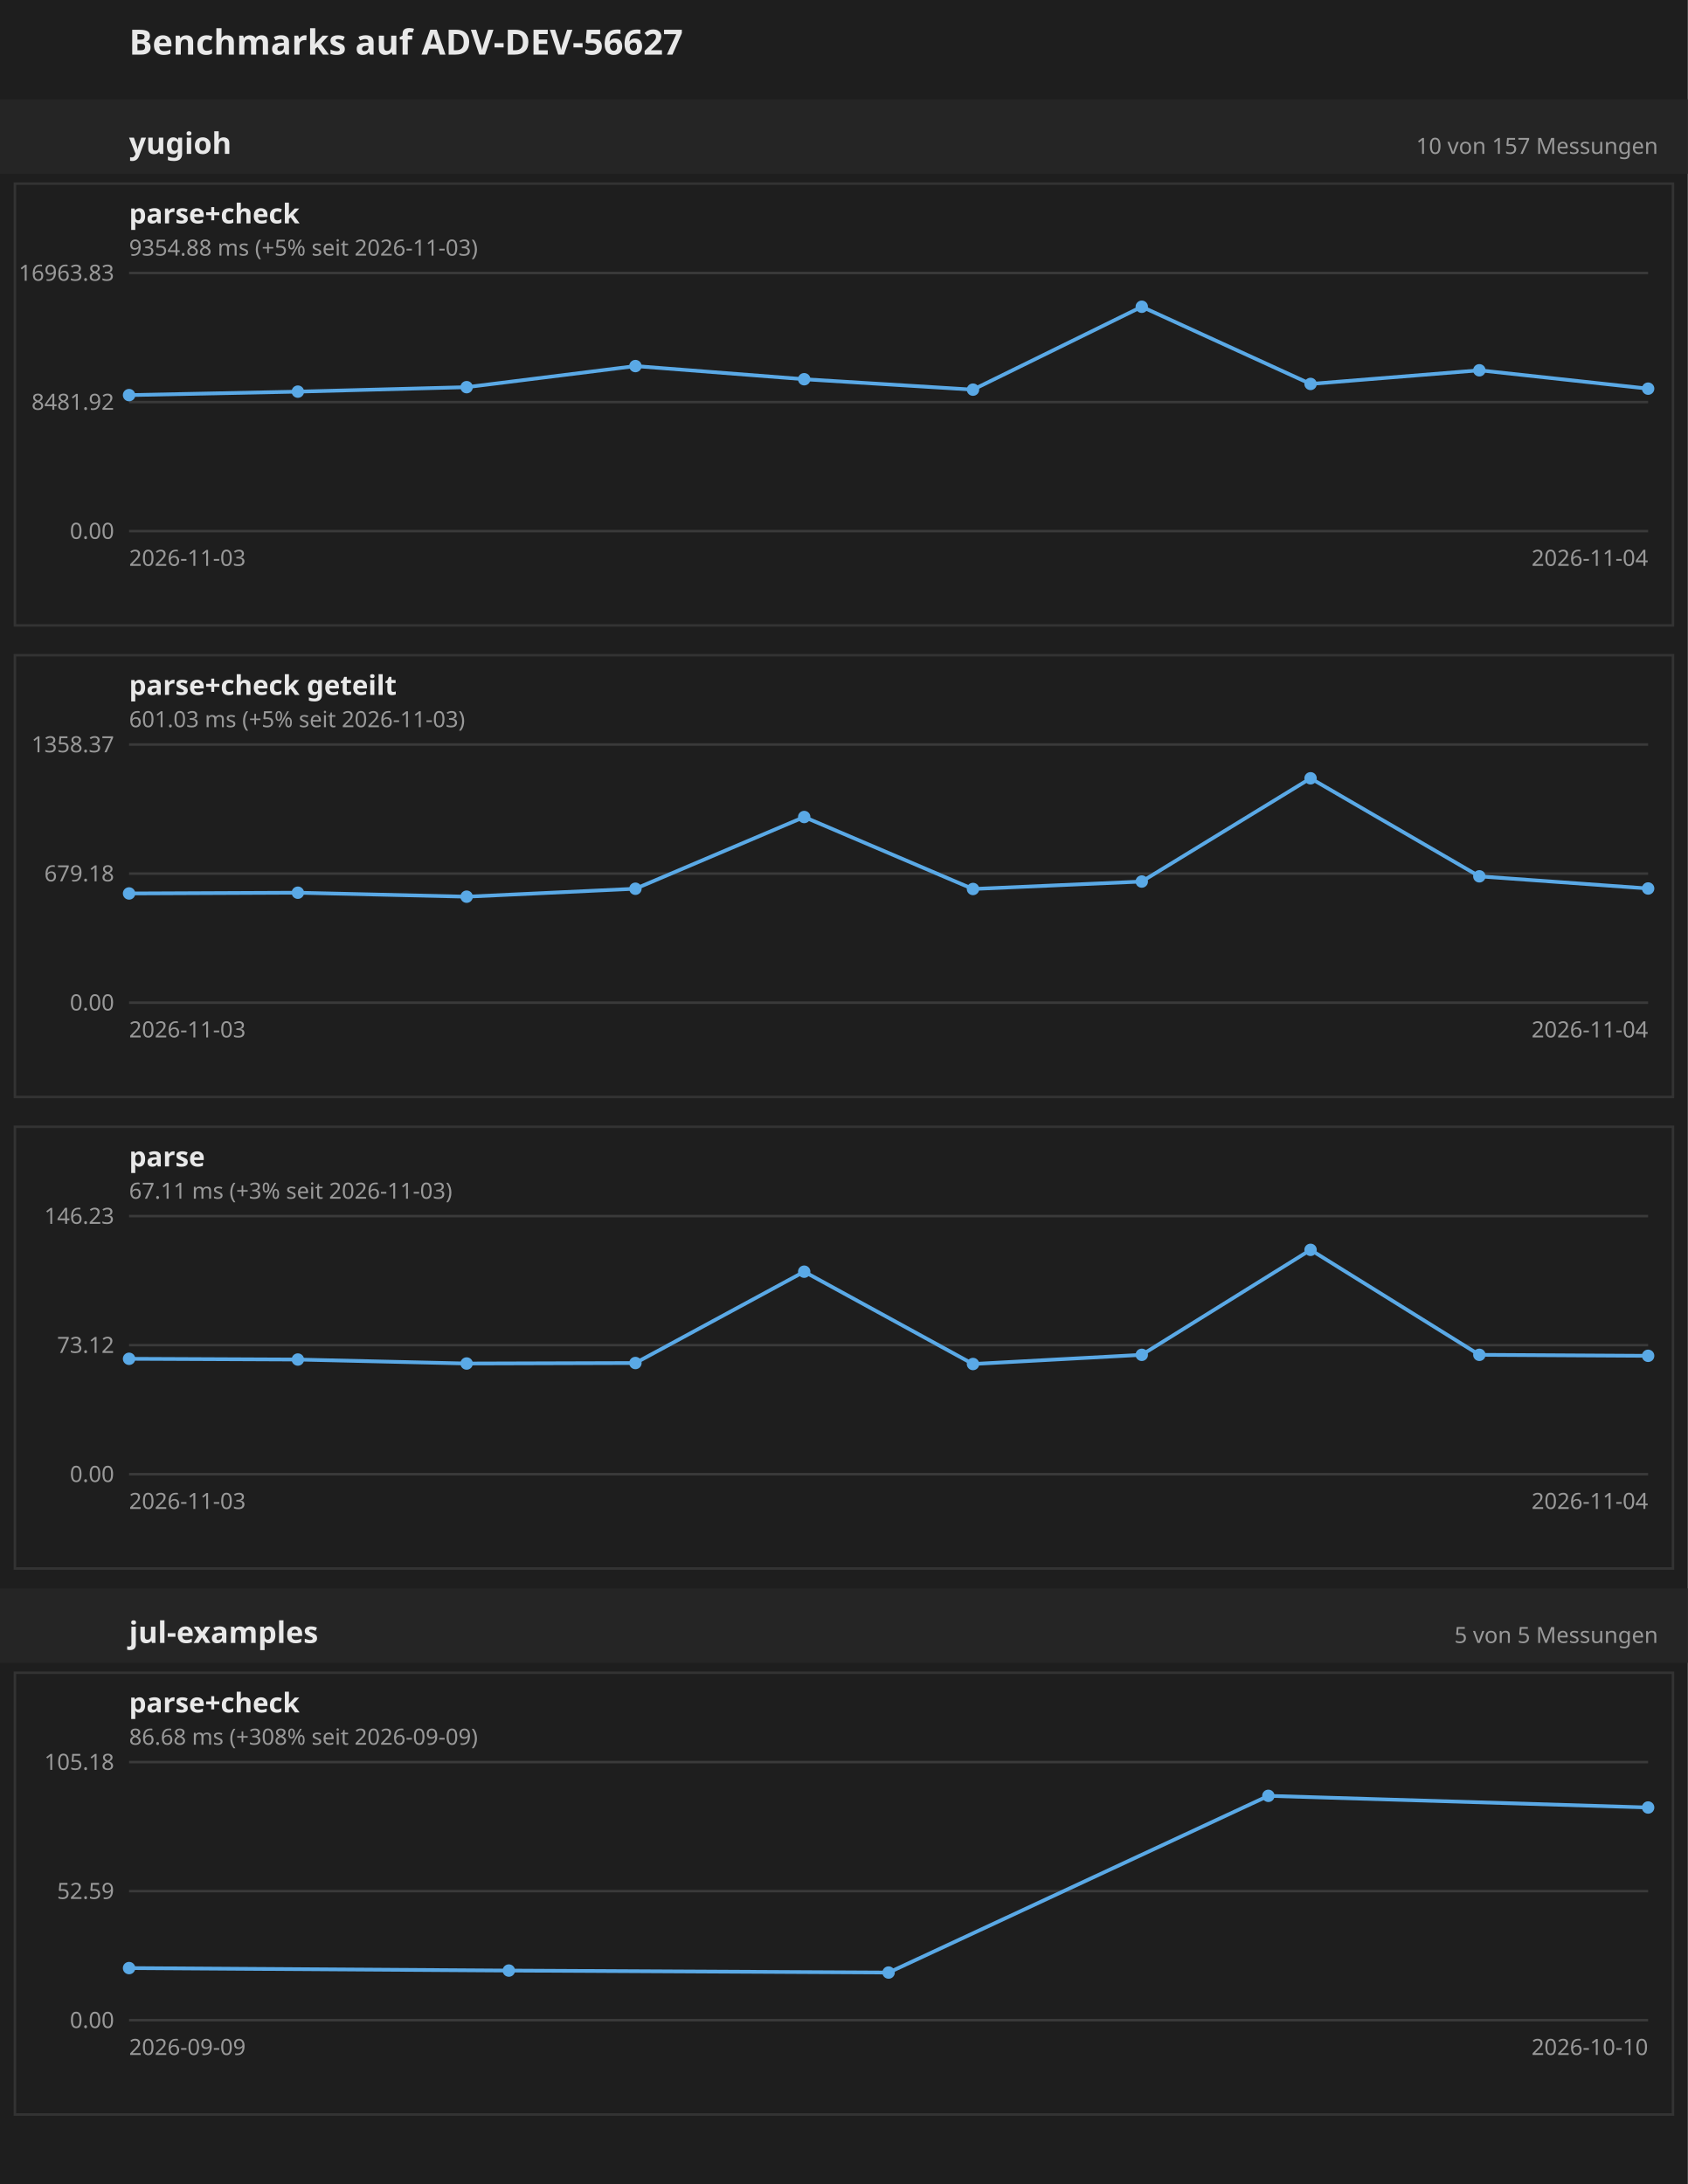
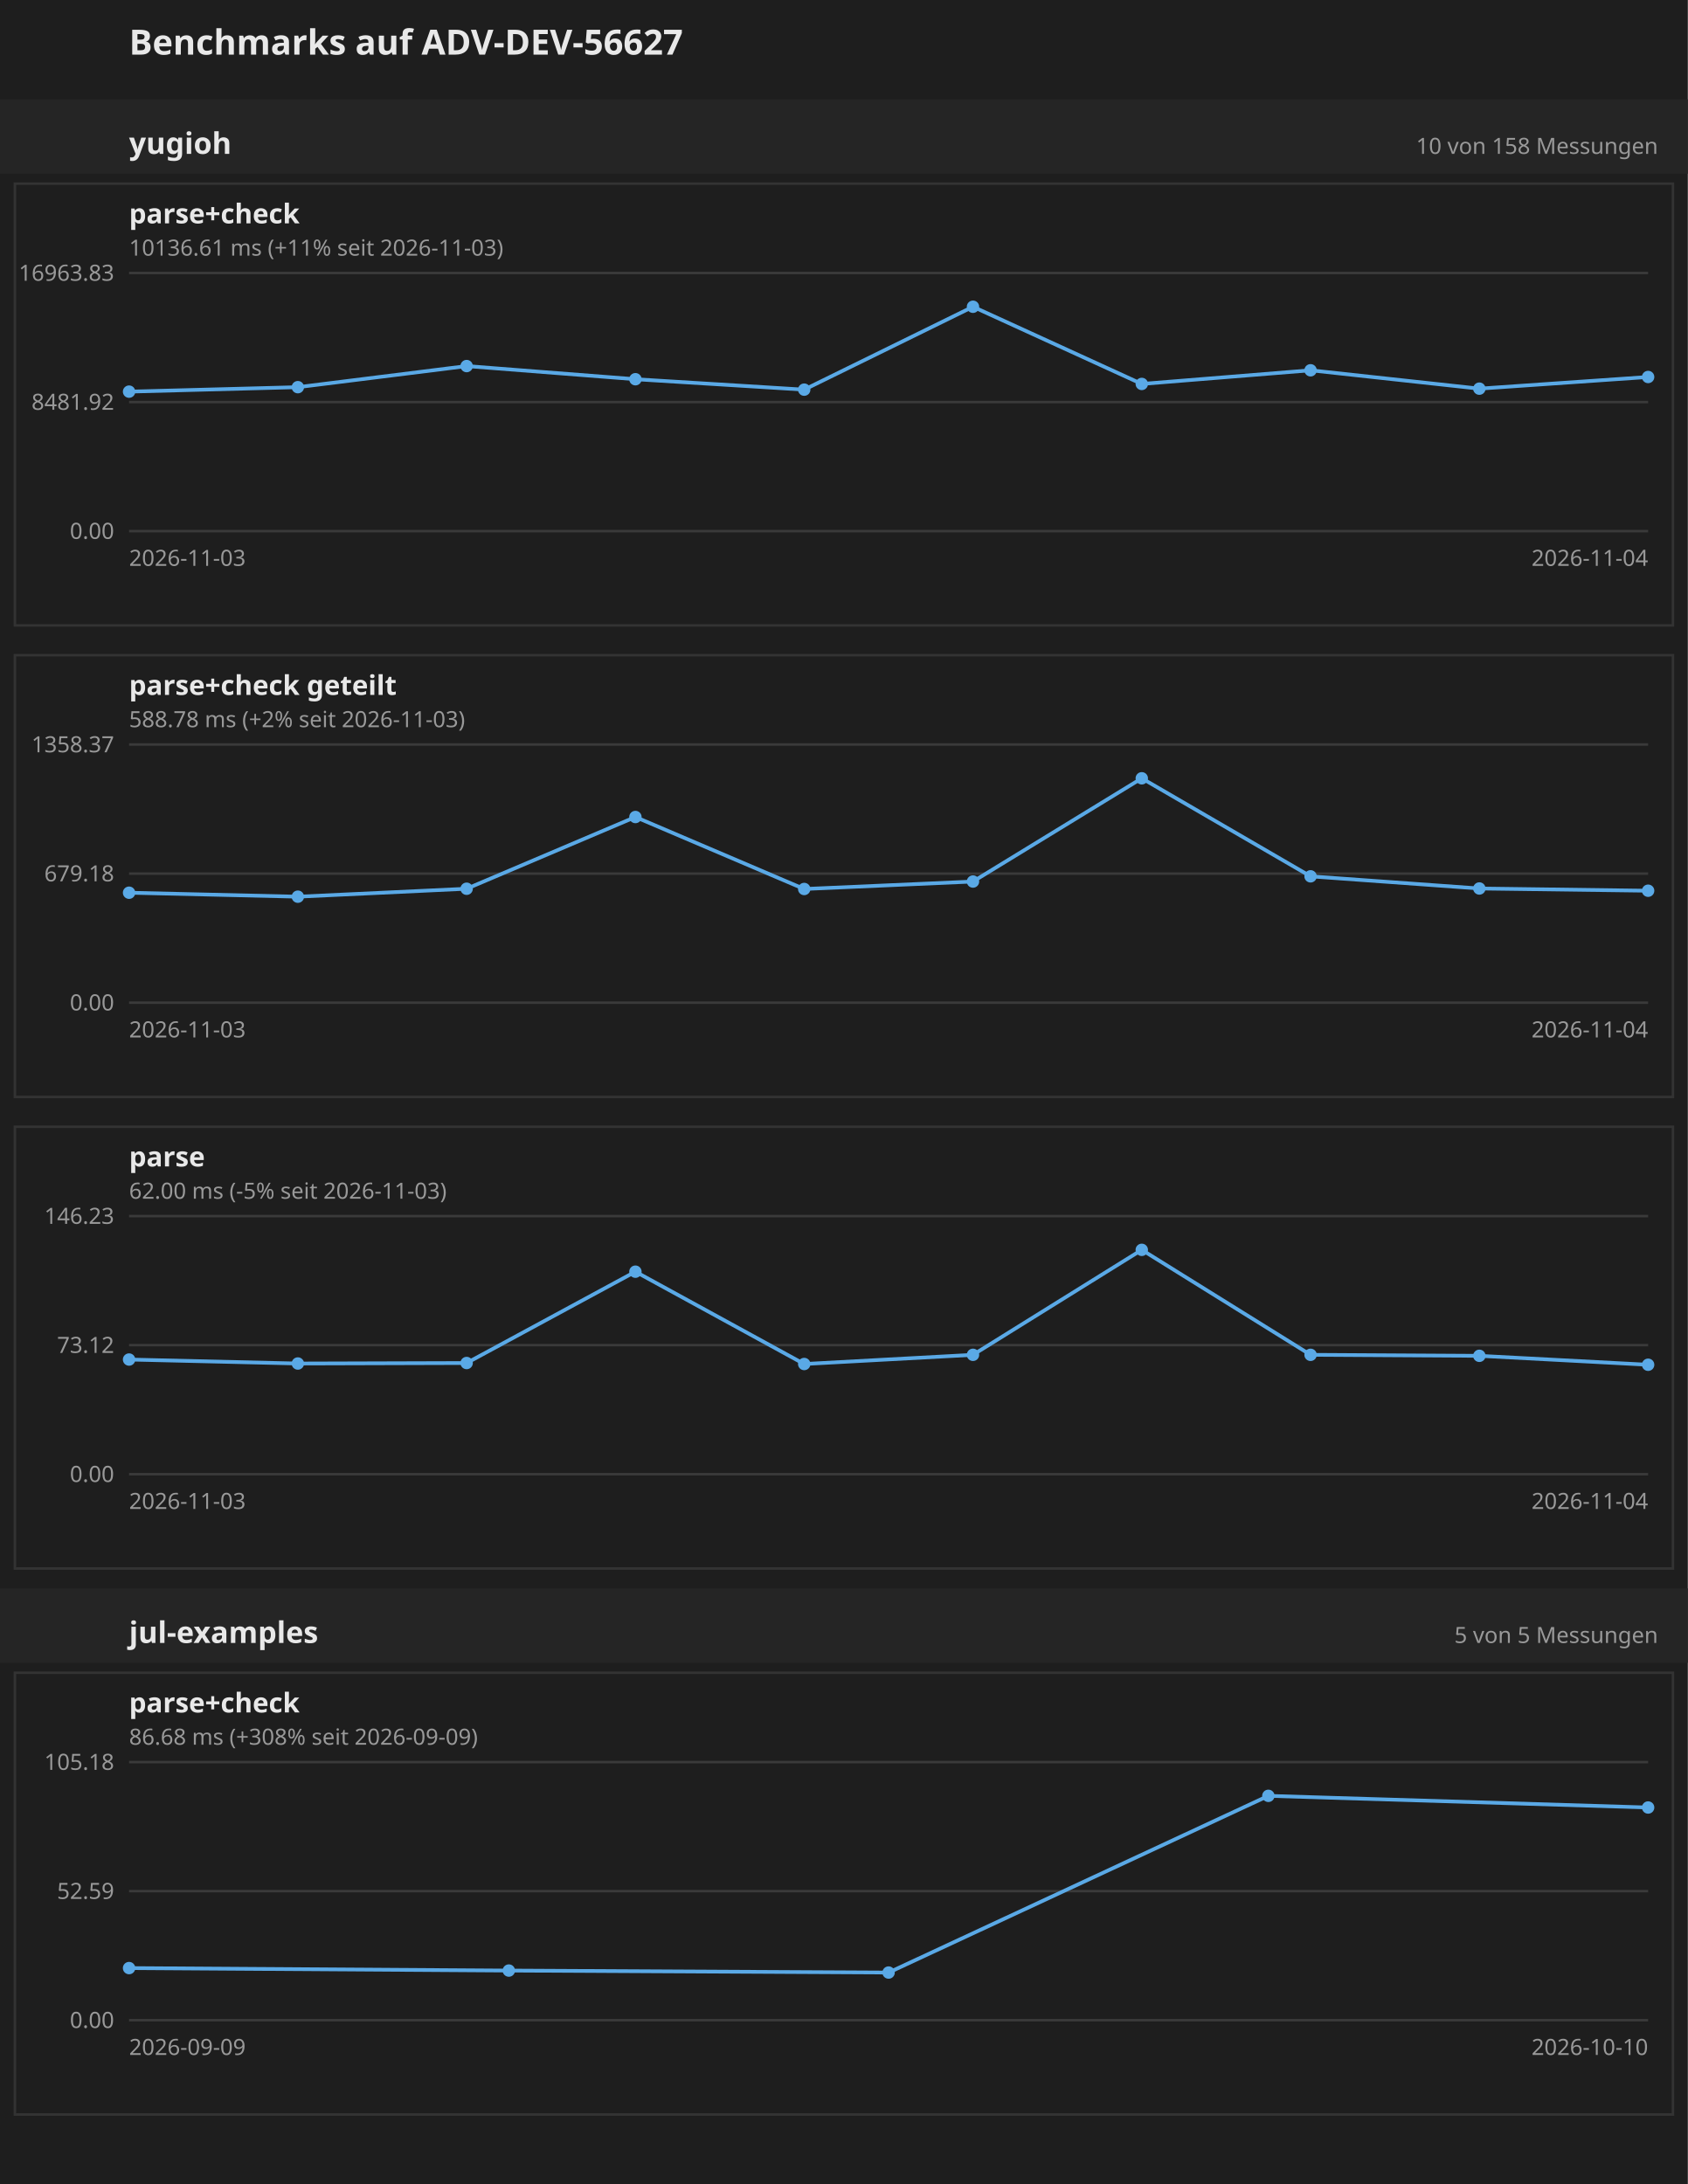
<svg xmlns="http://www.w3.org/2000/svg" width="680" height="880" font-family="sans-serif">
  <rect width="680" height="880" fill="#1e1e1e" />
  <text x="52" y="22" font-size="14" font-weight="bold" fill="#e8e8e8">Benchmarks auf ADV-DEV-56627</text>
  <g transform="translate(0 40)">
    <rect x="0" y="0" width="680" height="30" fill="#252525" />
    <text x="52" y="22" font-size="12" font-weight="bold" fill="#e8e8e8">yugioh</text>
-     <text x="668" y="22" text-anchor="end" font-size="9" fill="#999">10 von 157 Messungen</text>
+     <text x="668" y="22" text-anchor="end" font-size="9" fill="#999">10 von 158 Messungen</text>
    <g transform="translate(0 30)">
      <g transform="translate(0 0)">
        <rect x="6" y="4" width="668" height="178" fill="none" stroke="#333" />
        <text x="52" y="20" font-size="11" font-weight="bold" fill="#e8e8e8">parse+check</text>
-         <text x="52" y="33" font-size="9" fill="#999">9354.88 ms (+5% seit 2026-11-03)</text>
+         <text x="52" y="33" font-size="9" fill="#999">10136.61 ms (+11% seit 2026-11-03)</text>
        <line x1="52" y1="144.0" x2="664" y2="144.0" stroke="#3a3a3a" />
        <text x="46" y="144.0" text-anchor="end" dominant-baseline="middle" font-size="9" fill="#999">0.00</text>
        <line x1="52" y1="92.0" x2="664" y2="92.0" stroke="#3a3a3a" />
        <text x="46" y="92.0" text-anchor="end" dominant-baseline="middle" font-size="9" fill="#999">8481.92</text>
        <line x1="52" y1="40.0" x2="664" y2="40.0" stroke="#3a3a3a" />
        <text x="46" y="40.0" text-anchor="end" dominant-baseline="middle" font-size="9" fill="#999">16963.83</text>
        <text x="52" y="158" font-size="9" fill="#999">2026-11-03</text>
        <text x="664" y="158" text-anchor="end" font-size="9" fill="#999">2026-11-04</text>
-         <polyline fill="none" stroke="#5aa9e6" stroke-width="1.5" points="52.0,89.2 120.0,87.8 188.0,86.0 256.0,77.5 324.0,82.8 392.0,87.0 460.0,53.6 528.0,84.7 596.0,79.2 664.0,86.6" />
-         <circle cx="52.0" cy="89.2" r="2.5" fill="#5aa9e6" />
-         <circle cx="120.0" cy="87.8" r="2.5" fill="#5aa9e6" />
-         <circle cx="188.0" cy="86.0" r="2.5" fill="#5aa9e6" />
-         <circle cx="256.0" cy="77.5" r="2.5" fill="#5aa9e6" />
-         <circle cx="324.0" cy="82.8" r="2.5" fill="#5aa9e6" />
-         <circle cx="392.0" cy="87.0" r="2.5" fill="#5aa9e6" />
-         <circle cx="460.0" cy="53.6" r="2.5" fill="#5aa9e6" />
-         <circle cx="528.0" cy="84.7" r="2.5" fill="#5aa9e6" />
-         <circle cx="596.0" cy="79.2" r="2.5" fill="#5aa9e6" />
-         <circle cx="664.0" cy="86.6" r="2.5" fill="#5aa9e6" />
+         <polyline fill="none" stroke="#5aa9e6" stroke-width="1.5" points="52.0,87.8 120.0,86.0 188.0,77.5 256.0,82.8 324.0,87.0 392.0,53.6 460.0,84.7 528.0,79.2 596.0,86.6 664.0,81.9" />
+         <circle cx="52.0" cy="87.8" r="2.5" fill="#5aa9e6" />
+         <circle cx="120.0" cy="86.0" r="2.5" fill="#5aa9e6" />
+         <circle cx="188.0" cy="77.5" r="2.5" fill="#5aa9e6" />
+         <circle cx="256.0" cy="82.8" r="2.5" fill="#5aa9e6" />
+         <circle cx="324.0" cy="87.0" r="2.5" fill="#5aa9e6" />
+         <circle cx="392.0" cy="53.6" r="2.5" fill="#5aa9e6" />
+         <circle cx="460.0" cy="84.7" r="2.5" fill="#5aa9e6" />
+         <circle cx="528.0" cy="79.2" r="2.5" fill="#5aa9e6" />
+         <circle cx="596.0" cy="86.6" r="2.5" fill="#5aa9e6" />
+         <circle cx="664.0" cy="81.9" r="2.5" fill="#5aa9e6" />
      </g>
      <g transform="translate(0 190)">
        <rect x="6" y="4" width="668" height="178" fill="none" stroke="#333" />
        <text x="52" y="20" font-size="11" font-weight="bold" fill="#e8e8e8">parse+check geteilt</text>
-         <text x="52" y="33" font-size="9" fill="#999">601.03 ms (+5% seit 2026-11-03)</text>
+         <text x="52" y="33" font-size="9" fill="#999">588.78 ms (+2% seit 2026-11-03)</text>
        <line x1="52" y1="144.0" x2="664" y2="144.0" stroke="#3a3a3a" />
        <text x="46" y="144.0" text-anchor="end" dominant-baseline="middle" font-size="9" fill="#999">0.00</text>
        <line x1="52" y1="92.0" x2="664" y2="92.0" stroke="#3a3a3a" />
        <text x="46" y="92.0" text-anchor="end" dominant-baseline="middle" font-size="9" fill="#999">679.18</text>
        <line x1="52" y1="40.0" x2="664" y2="40.0" stroke="#3a3a3a" />
        <text x="46" y="40.0" text-anchor="end" dominant-baseline="middle" font-size="9" fill="#999">1358.37</text>
        <text x="52" y="158" font-size="9" fill="#999">2026-11-03</text>
        <text x="664" y="158" text-anchor="end" font-size="9" fill="#999">2026-11-04</text>
-         <polyline fill="none" stroke="#5aa9e6" stroke-width="1.5" points="52.0,100.0 120.0,99.7 188.0,101.3 256.0,98.1 324.0,69.2 392.0,98.2 460.0,95.2 528.0,53.6 596.0,93.1 664.0,98.0" />
-         <circle cx="52.0" cy="100.0" r="2.5" fill="#5aa9e6" />
-         <circle cx="120.0" cy="99.7" r="2.5" fill="#5aa9e6" />
-         <circle cx="188.0" cy="101.3" r="2.5" fill="#5aa9e6" />
-         <circle cx="256.0" cy="98.1" r="2.5" fill="#5aa9e6" />
-         <circle cx="324.0" cy="69.2" r="2.5" fill="#5aa9e6" />
-         <circle cx="392.0" cy="98.2" r="2.5" fill="#5aa9e6" />
-         <circle cx="460.0" cy="95.2" r="2.5" fill="#5aa9e6" />
-         <circle cx="528.0" cy="53.6" r="2.5" fill="#5aa9e6" />
-         <circle cx="596.0" cy="93.1" r="2.5" fill="#5aa9e6" />
-         <circle cx="664.0" cy="98.0" r="2.5" fill="#5aa9e6" />
+         <polyline fill="none" stroke="#5aa9e6" stroke-width="1.5" points="52.0,99.7 120.0,101.3 188.0,98.1 256.0,69.2 324.0,98.2 392.0,95.2 460.0,53.6 528.0,93.1 596.0,98.0 664.0,98.9" />
+         <circle cx="52.0" cy="99.7" r="2.5" fill="#5aa9e6" />
+         <circle cx="120.0" cy="101.3" r="2.5" fill="#5aa9e6" />
+         <circle cx="188.0" cy="98.1" r="2.5" fill="#5aa9e6" />
+         <circle cx="256.0" cy="69.2" r="2.5" fill="#5aa9e6" />
+         <circle cx="324.0" cy="98.2" r="2.5" fill="#5aa9e6" />
+         <circle cx="392.0" cy="95.2" r="2.5" fill="#5aa9e6" />
+         <circle cx="460.0" cy="53.6" r="2.5" fill="#5aa9e6" />
+         <circle cx="528.0" cy="93.1" r="2.5" fill="#5aa9e6" />
+         <circle cx="596.0" cy="98.0" r="2.5" fill="#5aa9e6" />
+         <circle cx="664.0" cy="98.9" r="2.5" fill="#5aa9e6" />
      </g>
      <g transform="translate(0 380)">
        <rect x="6" y="4" width="668" height="178" fill="none" stroke="#333" />
        <text x="52" y="20" font-size="11" font-weight="bold" fill="#e8e8e8">parse</text>
-         <text x="52" y="33" font-size="9" fill="#999">67.11 ms (+3% seit 2026-11-03)</text>
+         <text x="52" y="33" font-size="9" fill="#999">62.00 ms (-5% seit 2026-11-03)</text>
        <line x1="52" y1="144.0" x2="664" y2="144.0" stroke="#3a3a3a" />
        <text x="46" y="144.0" text-anchor="end" dominant-baseline="middle" font-size="9" fill="#999">0.00</text>
        <line x1="52" y1="92.0" x2="664" y2="92.0" stroke="#3a3a3a" />
        <text x="46" y="92.0" text-anchor="end" dominant-baseline="middle" font-size="9" fill="#999">73.12</text>
        <line x1="52" y1="40.0" x2="664" y2="40.0" stroke="#3a3a3a" />
        <text x="46" y="40.0" text-anchor="end" dominant-baseline="middle" font-size="9" fill="#999">146.23</text>
        <text x="52" y="158" font-size="9" fill="#999">2026-11-03</text>
        <text x="664" y="158" text-anchor="end" font-size="9" fill="#999">2026-11-04</text>
-         <polyline fill="none" stroke="#5aa9e6" stroke-width="1.5" points="52.0,97.5 120.0,97.8 188.0,99.4 256.0,99.2 324.0,62.4 392.0,99.6 460.0,95.9 528.0,53.6 596.0,95.9 664.0,96.3" />
-         <circle cx="52.0" cy="97.5" r="2.5" fill="#5aa9e6" />
-         <circle cx="120.0" cy="97.8" r="2.5" fill="#5aa9e6" />
-         <circle cx="188.0" cy="99.4" r="2.5" fill="#5aa9e6" />
-         <circle cx="256.0" cy="99.2" r="2.5" fill="#5aa9e6" />
-         <circle cx="324.0" cy="62.4" r="2.5" fill="#5aa9e6" />
-         <circle cx="392.0" cy="99.6" r="2.5" fill="#5aa9e6" />
-         <circle cx="460.0" cy="95.9" r="2.5" fill="#5aa9e6" />
-         <circle cx="528.0" cy="53.6" r="2.5" fill="#5aa9e6" />
-         <circle cx="596.0" cy="95.9" r="2.5" fill="#5aa9e6" />
-         <circle cx="664.0" cy="96.3" r="2.5" fill="#5aa9e6" />
+         <polyline fill="none" stroke="#5aa9e6" stroke-width="1.5" points="52.0,97.8 120.0,99.4 188.0,99.2 256.0,62.4 324.0,99.6 392.0,95.9 460.0,53.6 528.0,95.9 596.0,96.3 664.0,99.9" />
+         <circle cx="52.0" cy="97.8" r="2.5" fill="#5aa9e6" />
+         <circle cx="120.0" cy="99.4" r="2.5" fill="#5aa9e6" />
+         <circle cx="188.0" cy="99.2" r="2.5" fill="#5aa9e6" />
+         <circle cx="256.0" cy="62.4" r="2.5" fill="#5aa9e6" />
+         <circle cx="324.0" cy="99.6" r="2.5" fill="#5aa9e6" />
+         <circle cx="392.0" cy="95.9" r="2.5" fill="#5aa9e6" />
+         <circle cx="460.0" cy="53.6" r="2.5" fill="#5aa9e6" />
+         <circle cx="528.0" cy="95.9" r="2.5" fill="#5aa9e6" />
+         <circle cx="596.0" cy="96.3" r="2.5" fill="#5aa9e6" />
+         <circle cx="664.0" cy="99.9" r="2.5" fill="#5aa9e6" />
      </g>
    </g>
  </g>
  <g transform="translate(0 640)">
    <rect x="0" y="0" width="680" height="30" fill="#252525" />
    <text x="52" y="22" font-size="12" font-weight="bold" fill="#e8e8e8">jul-examples</text>
    <text x="668" y="22" text-anchor="end" font-size="9" fill="#999">5 von 5 Messungen</text>
    <g transform="translate(0 30)">
      <g transform="translate(0 0)">
        <rect x="6" y="4" width="668" height="178" fill="none" stroke="#333" />
        <text x="52" y="20" font-size="11" font-weight="bold" fill="#e8e8e8">parse+check</text>
        <text x="52" y="33" font-size="9" fill="#999">86.68 ms (+308% seit 2026-09-09)</text>
        <line x1="52" y1="144.0" x2="664" y2="144.0" stroke="#3a3a3a" />
        <text x="46" y="144.0" text-anchor="end" dominant-baseline="middle" font-size="9" fill="#999">0.00</text>
        <line x1="52" y1="92.0" x2="664" y2="92.0" stroke="#3a3a3a" />
        <text x="46" y="92.0" text-anchor="end" dominant-baseline="middle" font-size="9" fill="#999">52.59</text>
        <line x1="52" y1="40.0" x2="664" y2="40.0" stroke="#3a3a3a" />
        <text x="46" y="40.0" text-anchor="end" dominant-baseline="middle" font-size="9" fill="#999">105.18</text>
        <text x="52" y="158" font-size="9" fill="#999">2026-09-09</text>
        <text x="664" y="158" text-anchor="end" font-size="9" fill="#999">2026-10-10</text>
        <polyline fill="none" stroke="#5aa9e6" stroke-width="1.5" points="52.0,123.0 205.0,124.0 358.0,124.8 511.0,53.6 664.0,58.3" />
        <circle cx="52.0" cy="123.0" r="2.5" fill="#5aa9e6" />
        <circle cx="205.0" cy="124.0" r="2.5" fill="#5aa9e6" />
        <circle cx="358.0" cy="124.8" r="2.5" fill="#5aa9e6" />
        <circle cx="511.0" cy="53.6" r="2.5" fill="#5aa9e6" />
        <circle cx="664.0" cy="58.3" r="2.5" fill="#5aa9e6" />
      </g>
    </g>
  </g>
</svg>
